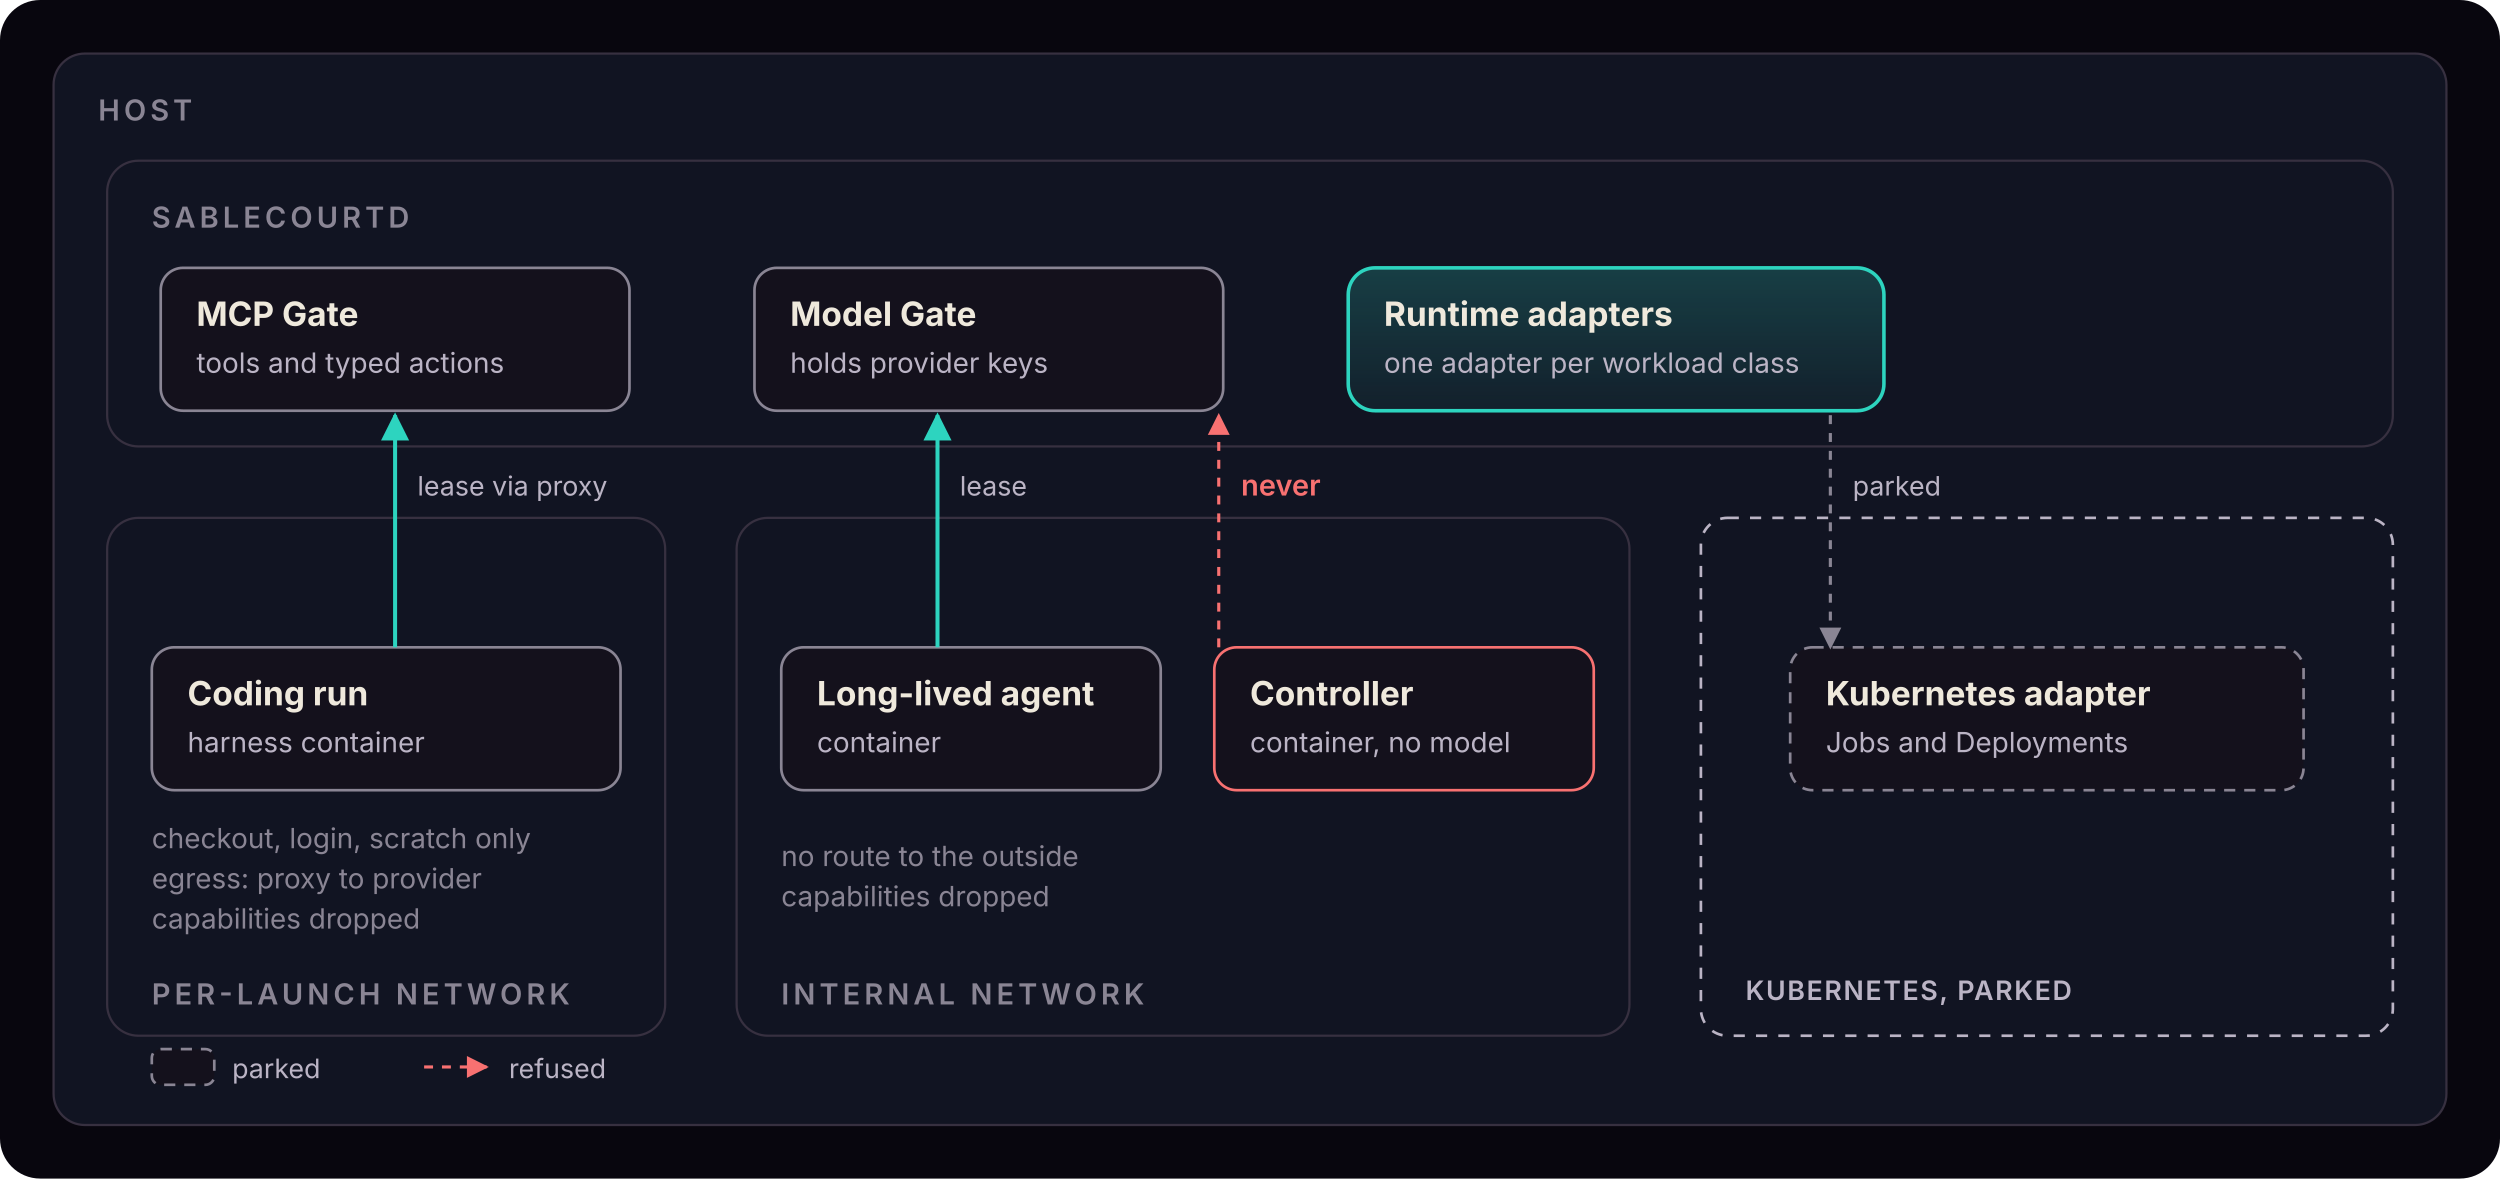
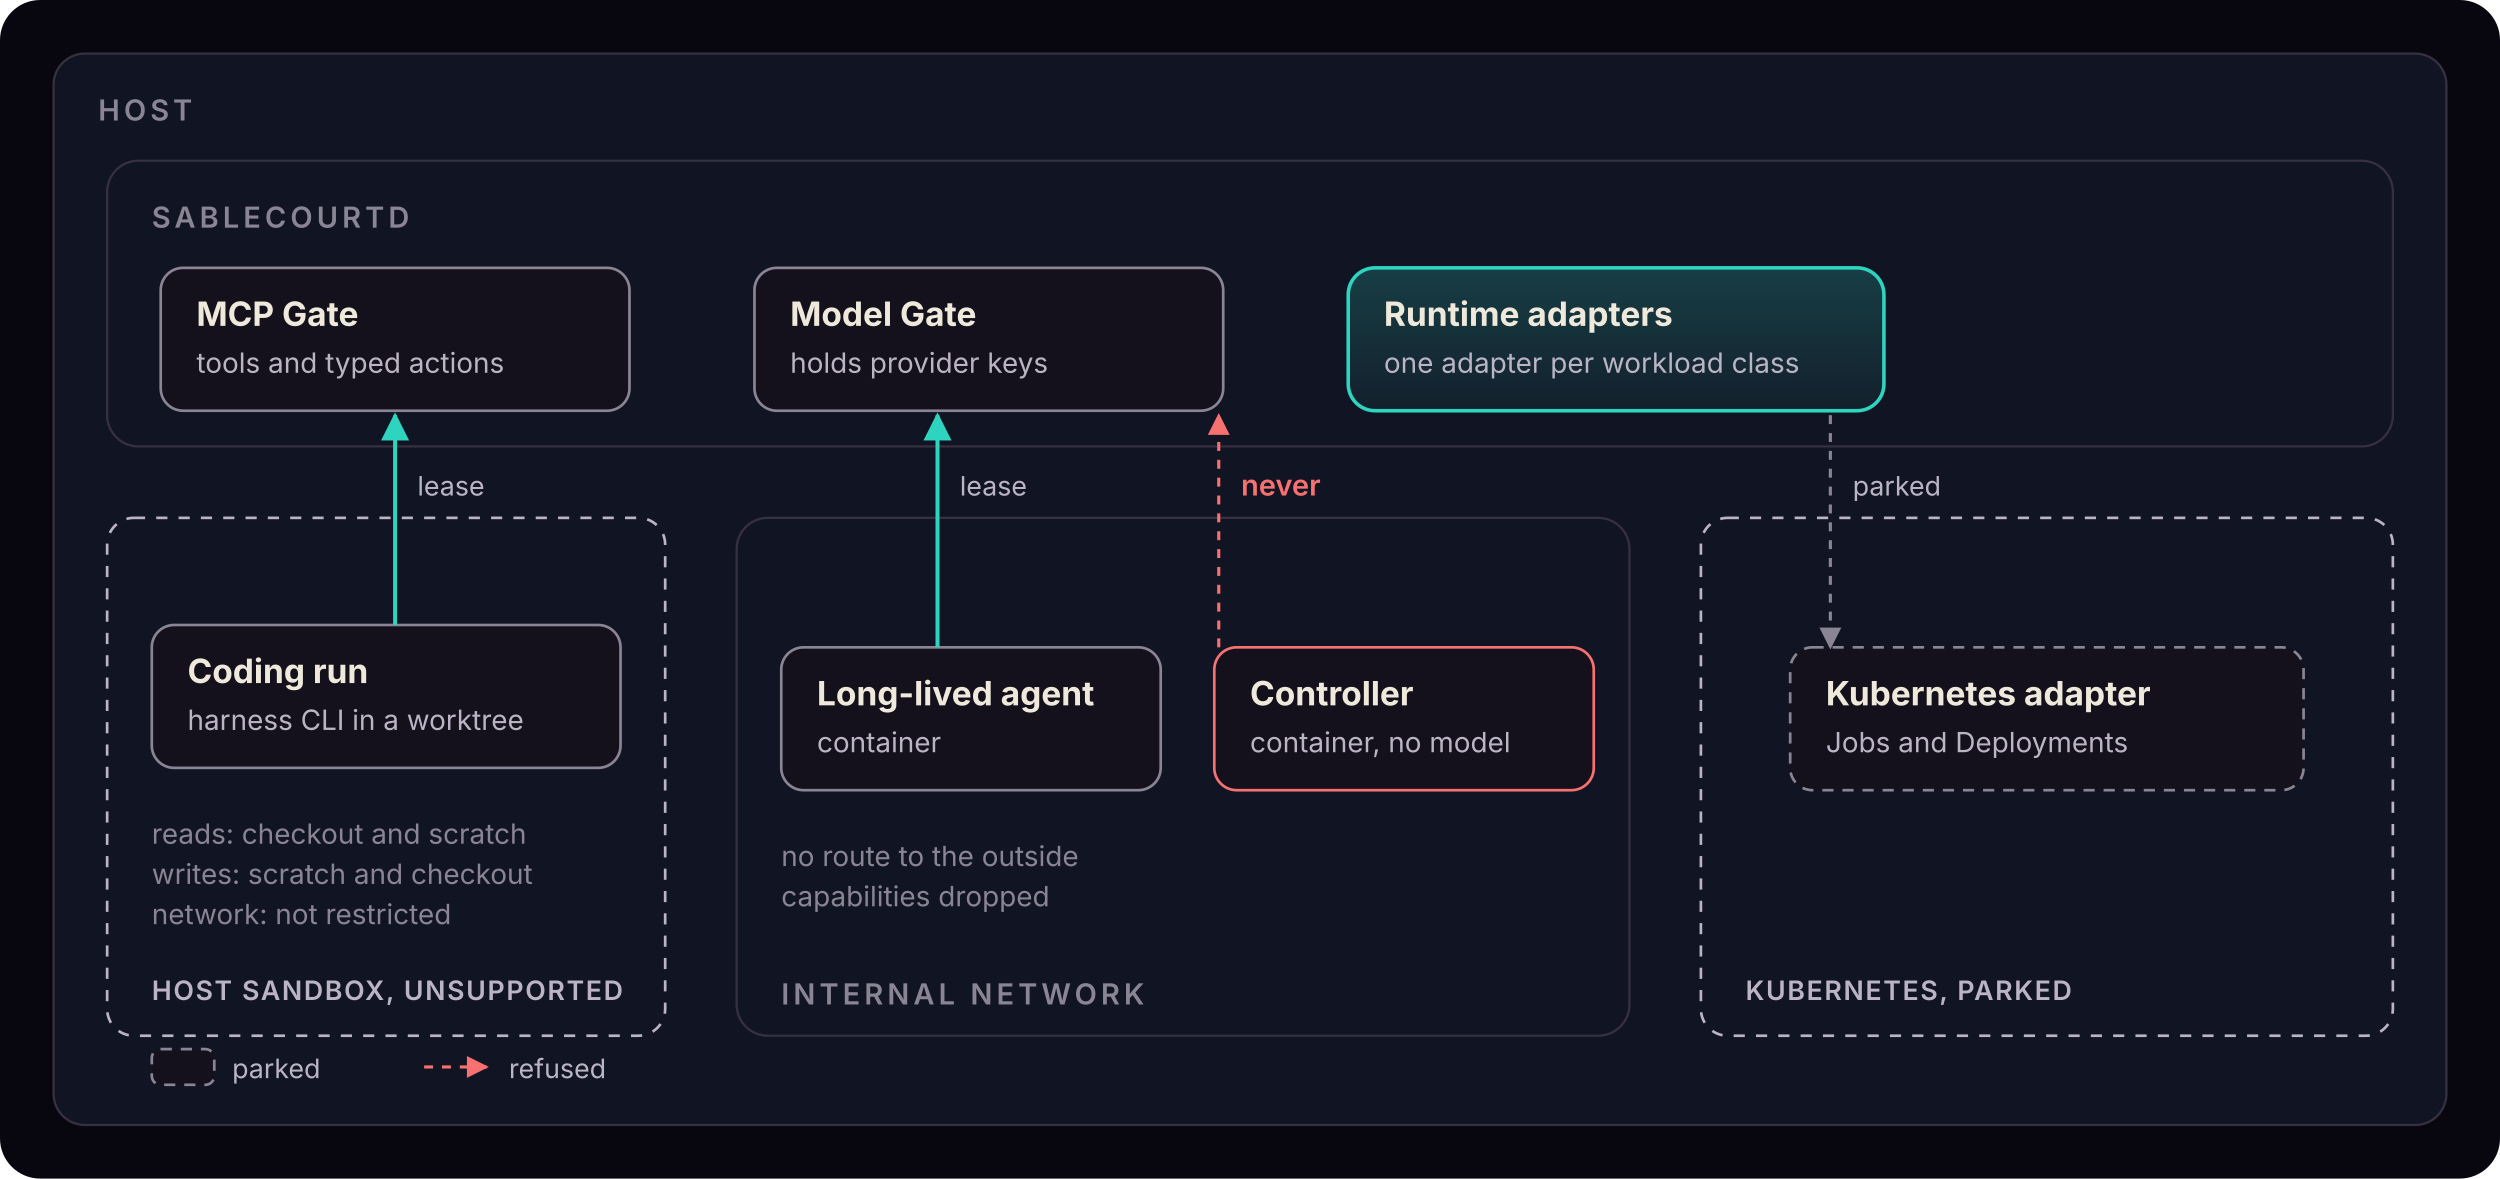
<svg xmlns="http://www.w3.org/2000/svg" viewBox="0 0 1120 528" role="img" aria-labelledby="t d" data-diagram="nested" font-family="system-ui, -apple-system, BlinkMacSystemFont, 'Segoe UI', sans-serif">
  <defs>
    <marker id="a" viewBox="0 0 10 10" refX="9" refY="5" markerWidth="7" markerHeight="7" orient="auto-start-reverse">
      <path d="M0 0 10 5 0 10z" fill="#2dd4bf" />
    </marker>
    <marker id="m" viewBox="0 0 10 10" refX="9" refY="5" markerWidth="7" markerHeight="7" orient="auto-start-reverse">
      <path d="M0 0 10 5 0 10z" fill="#8a8594" />
    </marker>
    <marker id="x" viewBox="0 0 10 10" refX="9" refY="5" markerWidth="7" markerHeight="7" orient="auto-start-reverse">
      <path d="M0 0 10 5 0 10z" fill="#f87171" />
    </marker>
    <linearGradient id="glow" x1="0" y1="0" x2="0" y2="1">
      <stop offset="0" stop-color="#2dd4bf" stop-opacity=".22" />
      <stop offset="1" stop-color="#2dd4bf" stop-opacity=".06" />
    </linearGradient>
    <style>
      .lane{fill:#111422;stroke:#373040}
      .lanet{fill:#8a8594;font-size:13px;font-weight:600;letter-spacing:.14em}
      .box{fill:#14111c;stroke:#8a8594;stroke-width:1.2}
      .key{fill:url(#glow);stroke:#2dd4bf;stroke-width:1.6}
      .ext{fill:#14111c;stroke:#7fd6b4;stroke-width:1.2}
      .plan{fill:#14111c;stroke:#8a8594;stroke-width:1.2;stroke-dasharray:5 4}
      .wait{fill:#14111c;stroke:#f0b86a;stroke-width:1.2}
      .bad{fill:#14111c;stroke:#f87171;stroke-width:1.2}
      .frame{fill:none;stroke:#bbb4c5;stroke-dasharray:5 5;stroke-width:1.2}
      .h{fill:#efe9dc;font-size:15px;font-weight:650}
      .s{fill:#bbb4c5;font-size:12.5px}
      .cap{fill:#8a8594;font-size:12.5px}
      .pn{fill:#8a8594;font-size:12px;font-weight:600;letter-spacing:.06em}
      .n{fill:#2dd4bf;font-size:12px;font-weight:700;letter-spacing:.08em}
      .idt{fill:#bbb4c5;font-size:12px;font-weight:600;letter-spacing:.06em}
      .lbl{fill:#bbb4c5;font-size:12px}
      .no{fill:#f87171;font-size:13px;font-weight:600}
      .f{stroke:#2dd4bf;stroke-width:1.8;fill:none}
      .r{stroke:#8a8594;stroke-width:1.4;fill:none;stroke-dasharray:4 4}
      .deny{stroke:#f87171;stroke-width:1.4;fill:none;stroke-dasharray:4 4}
      .life{stroke:#373040;stroke-width:1.2;fill:none;stroke-dasharray:4 4}
    </style>
  </defs>
  <rect width="1120" height="528" rx="18" fill="#08060e" />
  <rect class="lane" x="24" y="24" width="1072" height="480" rx="14" />
  <text class="lanet" x="44" y="54">HOST</text>
  <rect class="lane" x="48" y="72" width="1024" height="128" rx="14" />
  <text class="lanet" x="68" y="102">SABLECOURTD</text>
  <rect class="box" x="72" y="120" width="210" height="64" rx="10" />
  <text class="h" x="88" y="146">MCP Gate</text>
  <text class="s" x="88" y="167">tools and typed actions</text>
  <rect class="box" x="338" y="120" width="210" height="64" rx="10" />
  <text class="h" x="354" y="146">Model Gate</text>
  <text class="s" x="354" y="167">holds provider keys</text>
  <rect class="key" x="604" y="120" width="240" height="64" rx="12" />
  <text class="h" x="620" y="146">Runtime adapters</text>
  <text class="s" x="620" y="167">one adapter per workload class</text>
-   <rect class="lane" x="48" y="232" width="250" height="232" rx="14" />
-   <text class="lanet" x="68" y="450">PER-LAUNCH NETWORK</text>
-   <rect class="box" x="68" y="290" width="210" height="64" rx="10" />
-   <text class="h" x="84" y="316">Coding run</text>
-   <text class="s" x="84" y="337">harness container</text>
-   <text class="cap" x="68" y="380">checkout, login, scratch only</text>
-   <text class="cap" x="68" y="398">egress: proxy to provider</text>
-   <text class="cap" x="68" y="416">capabilities dropped</text>
+   <rect class="frame" x="48" y="232" width="250" height="232" rx="12" />
+   <text class="idt" x="68" y="448">HOST SANDBOX, UNSUPPORTED</text>
+   <rect class="box" x="68" y="280" width="210" height="64" rx="10" />
+   <text class="h" x="84" y="306">Coding run</text>
+   <text class="s" x="84" y="327">harness CLI in a worktree</text>
+   <text class="cap" x="68" y="378">reads: checkout and scratch</text>
+   <text class="cap" x="68" y="396">writes: scratch and checkout</text>
+   <text class="cap" x="68" y="414">network: not restricted</text>
  <rect class="lane" x="330" y="232" width="400" height="232" rx="14" />
  <text class="lanet" x="350" y="450">INTERNAL NETWORK</text>
  <rect class="box" x="350" y="290" width="170" height="64" rx="10" />
  <text class="h" x="366" y="316">Long-lived agent</text>
  <text class="s" x="366" y="337">container</text>
  <rect class="bad" x="544" y="290" width="170" height="64" rx="10" />
  <text class="h" x="560" y="316">Controller</text>
  <text class="s" x="560" y="337">container, no model</text>
  <text class="cap" x="350" y="388">no route to the outside</text>
  <text class="cap" x="350" y="406">capabilities dropped</text>
  <rect class="frame" x="762" y="232" width="310" height="232" rx="12" />
  <text class="idt" x="782" y="448">KUBERNETES, PARKED</text>
  <rect class="plan" x="802" y="290" width="230" height="64" rx="10" />
  <text class="h" x="818" y="316">Kubernetes adapter</text>
  <text class="s" x="818" y="337">Jobs and Deployments</text>
-   <path class="f" d="M177 290V186" marker-end="url(#a)" />
-   <text class="lbl" x="187" y="222">lease via proxy</text>
+   <path class="f" d="M177 280V186" marker-end="url(#a)" />
+   <text class="lbl" x="187" y="222">lease</text>
  <path class="f" d="M420 290V186" marker-end="url(#a)" />
  <text class="lbl" x="430" y="222">lease</text>
  <path class="deny" d="M546 290V186" marker-end="url(#x)" />
  <text class="no" x="556" y="222">never</text>
  <path class="r" d="M820 186V290" marker-end="url(#m)" />
  <text class="lbl" x="830" y="222">parked</text>
  <rect class="plan" x="68" y="470" width="28" height="16" rx="4" />
  <text class="lbl" x="104" y="483">parked</text>
  <path class="deny" d="M190 478H218" marker-end="url(#x)" />
  <text class="lbl" x="228" y="483">refused</text>
</svg>
